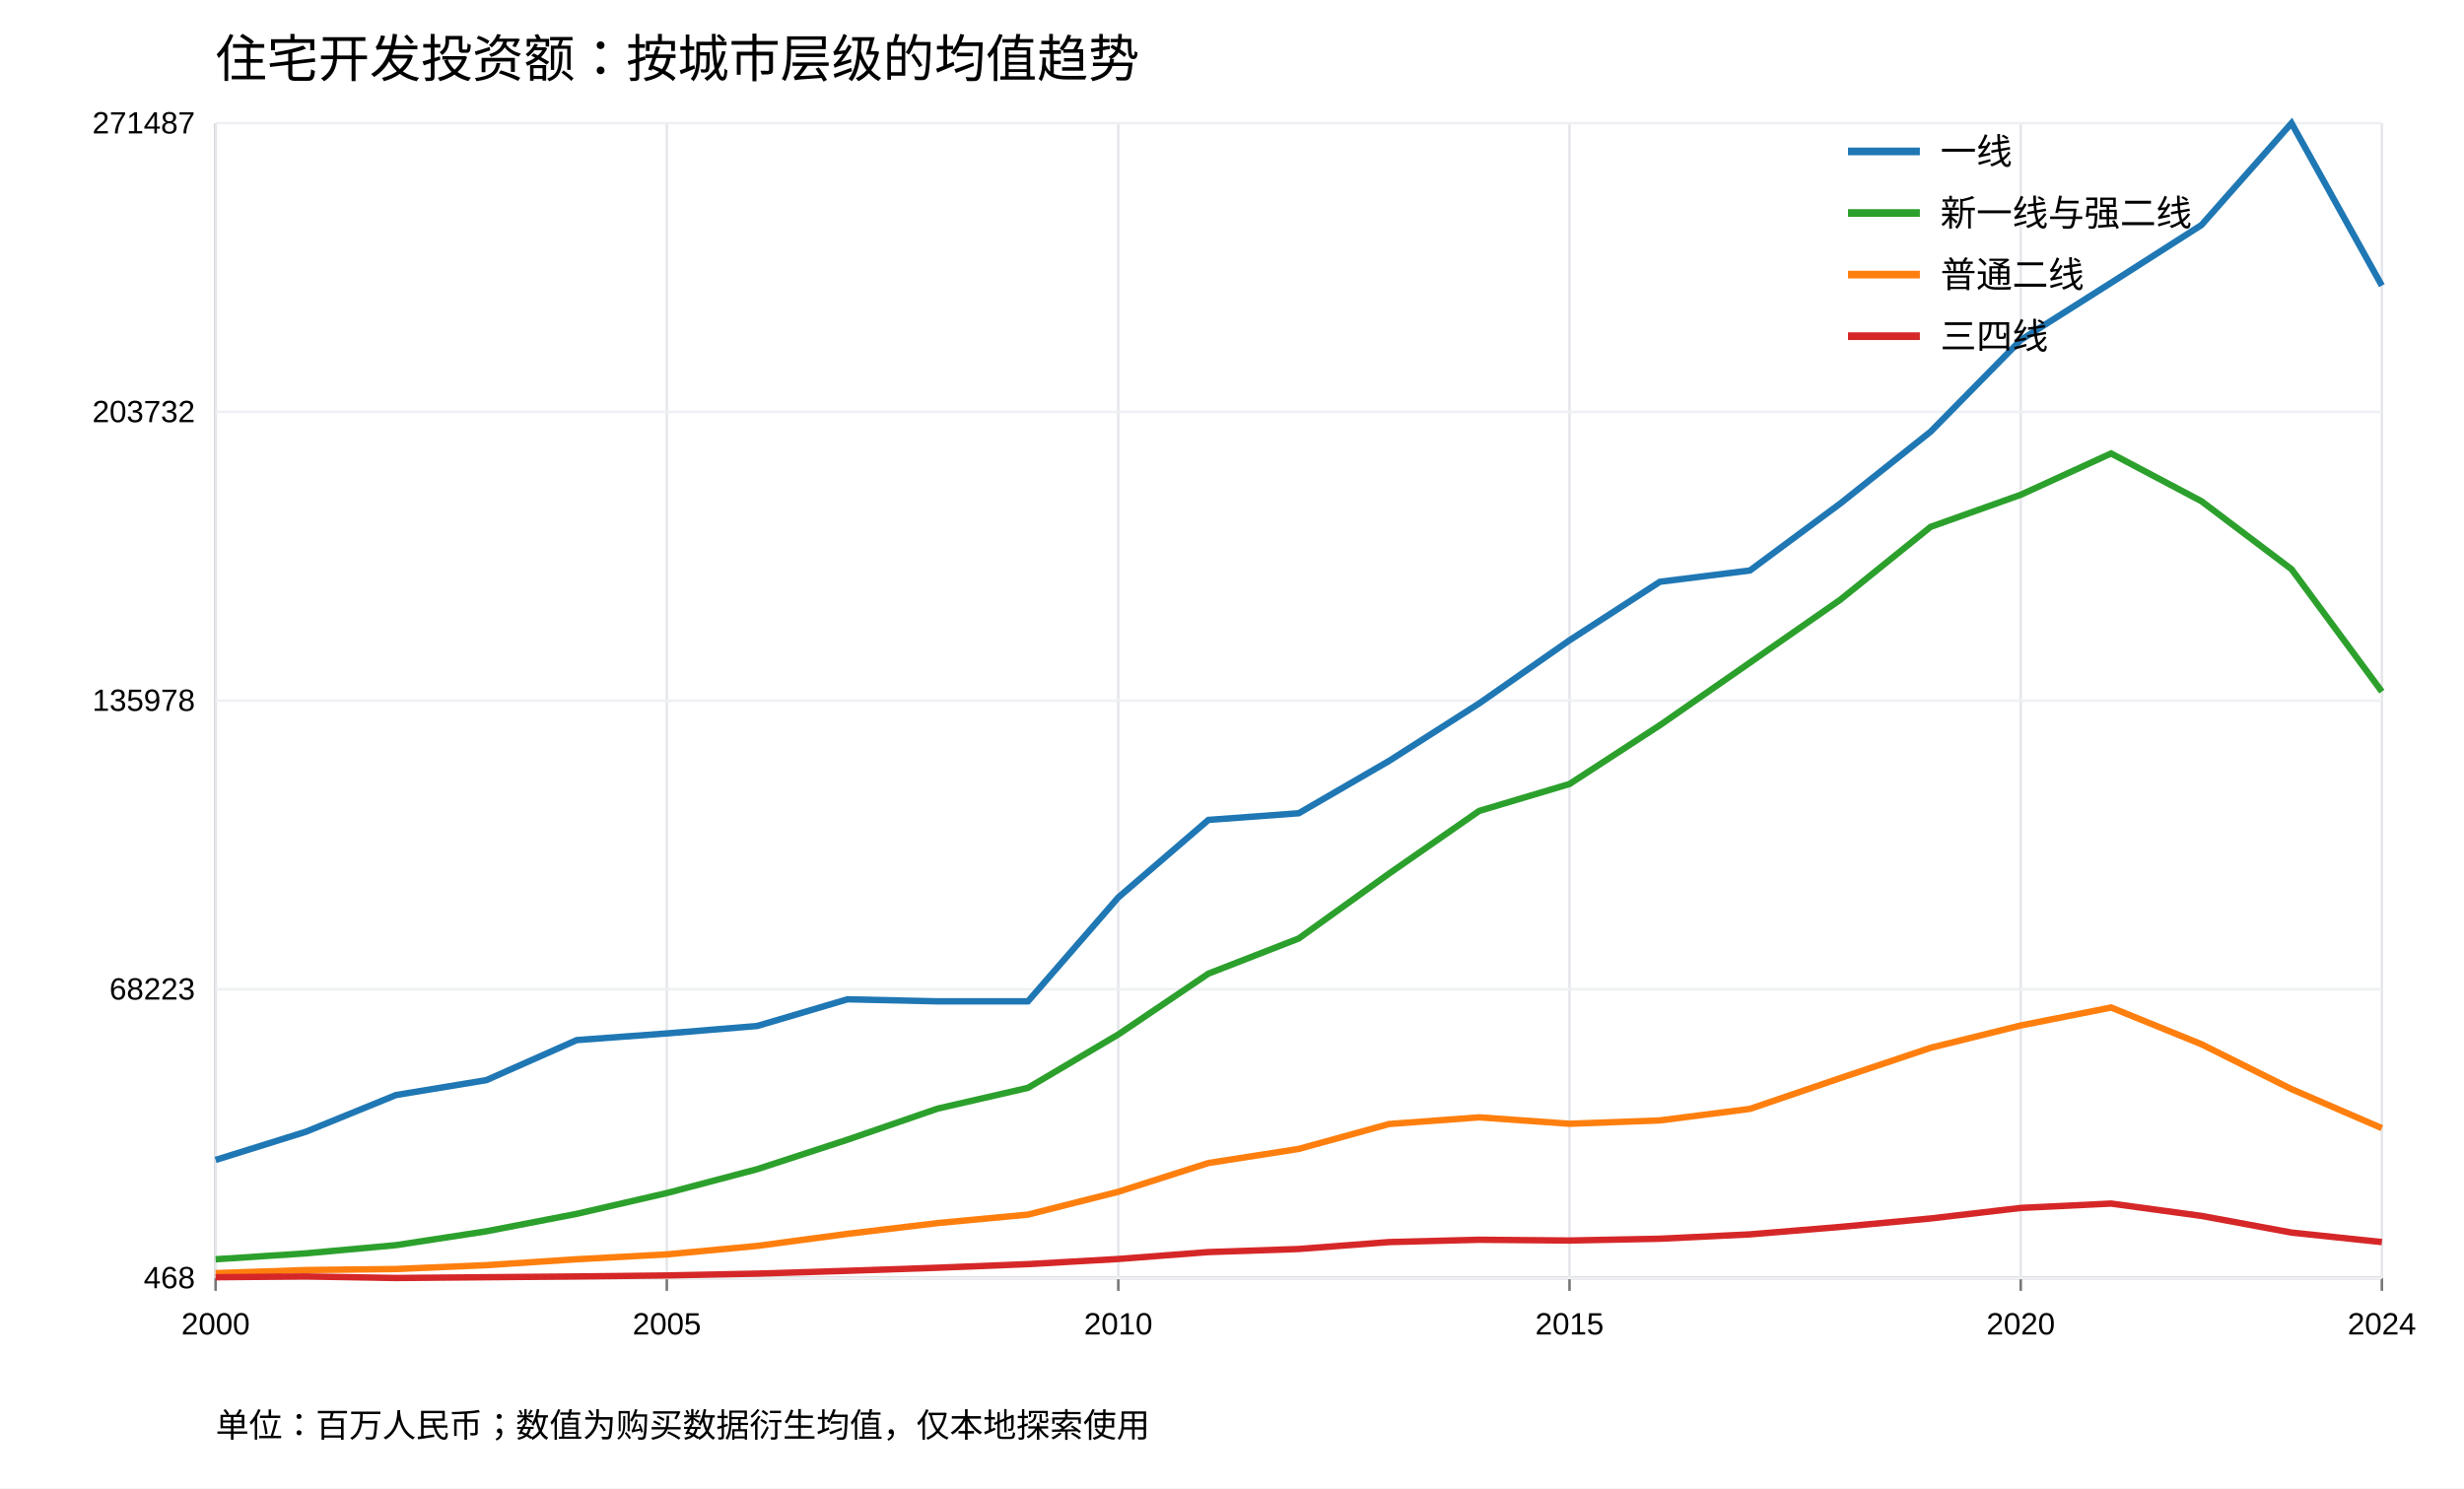
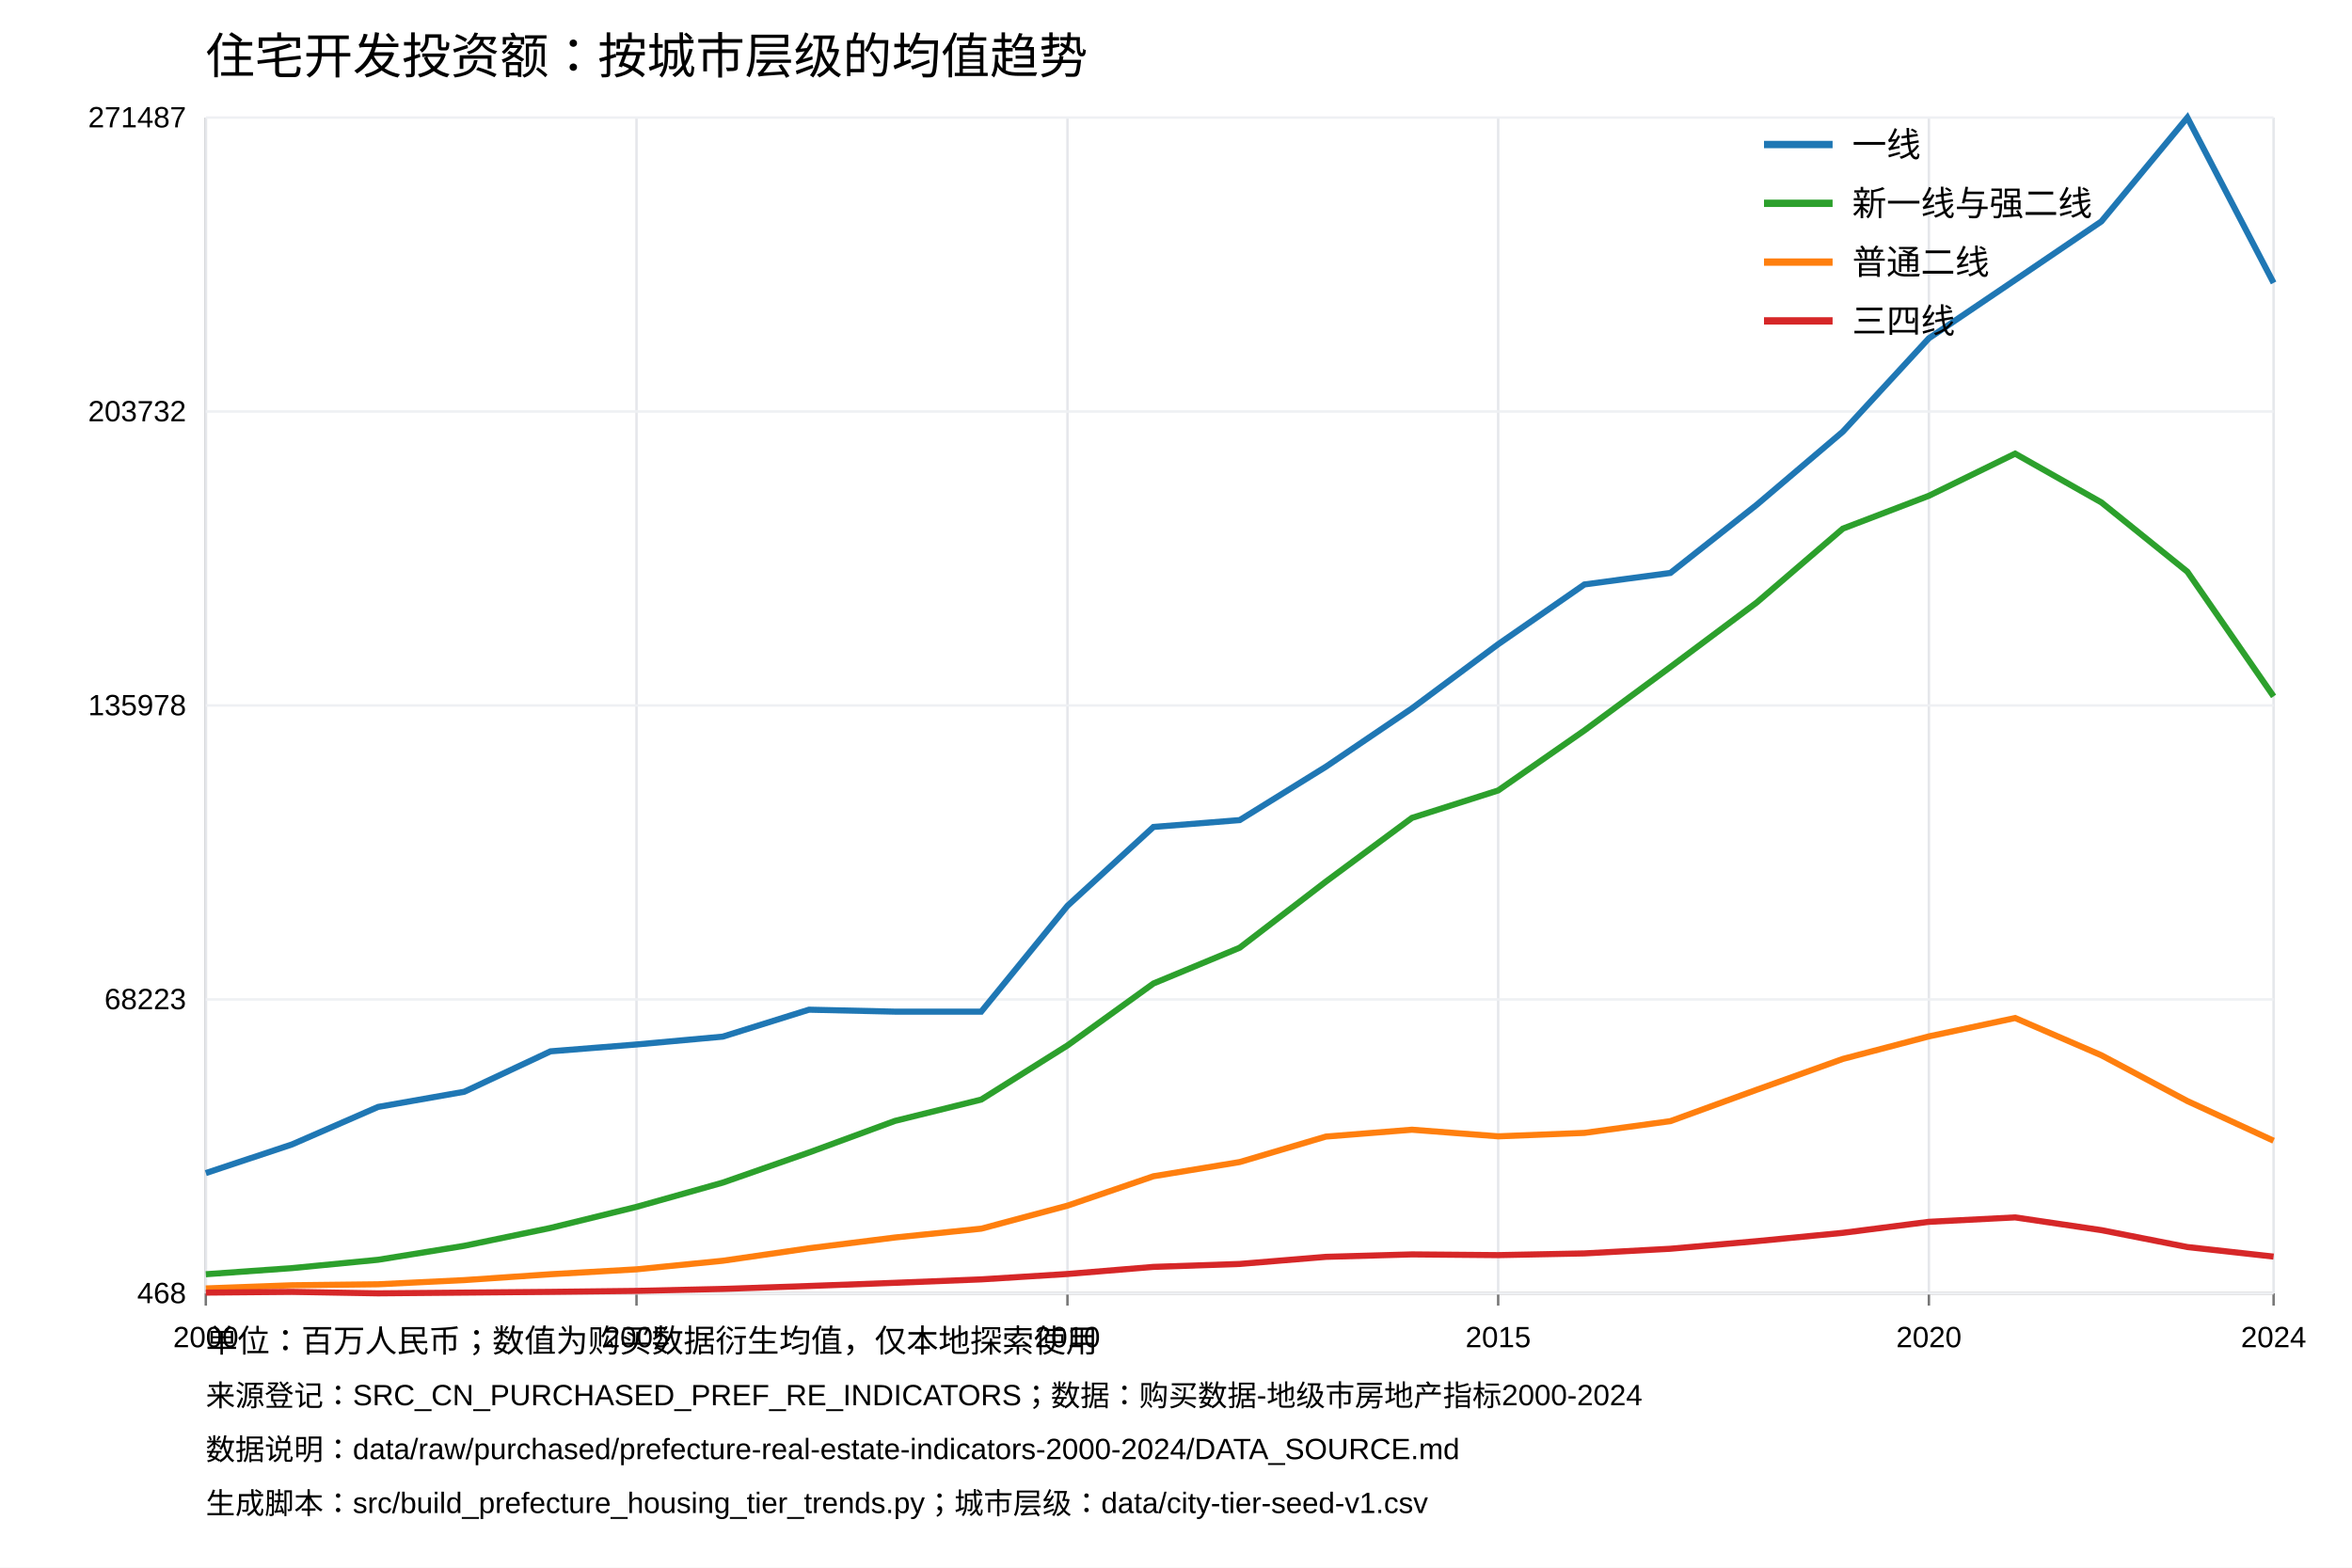
- <svg xmlns="http://www.w3.org/2000/svg" width="960" height="580" viewBox="0 0 960 580">
+ <svg xmlns="http://www.w3.org/2000/svg" width="960" height="640" viewBox="0 0 960 640">
  <rect width="100%" height="100%" fill="#ffffff" />
  <text x="84" y="30" font-size="20" font-family="Arial, sans-serif">住宅开发投资额：按城市层级的均值趋势</text>
-   <text x="84" y="560" font-size="13" font-family="Arial, sans-serif">单位：百万人民币；数值为购买数据衍生均值，仅本地探索使用</text>
-   <line x1="84" y1="498" x2="928" y2="498" stroke="#999" stroke-width="1" />
-   <line x1="84" y1="48" x2="84" y2="498" stroke="#999" stroke-width="1" />
-   <line x1="84.0" y1="48" x2="84.0" y2="498" stroke="#e5e7eb" stroke-width="1" />
-   <line x1="84.0" y1="498" x2="84.0" y2="503" stroke="#777" stroke-width="1" />
-   <text x="84.0" y="520" text-anchor="middle" font-size="12" font-family="Arial, sans-serif">2000</text>
-   <line x1="259.8" y1="48" x2="259.8" y2="498" stroke="#e5e7eb" stroke-width="1" />
-   <line x1="259.8" y1="498" x2="259.8" y2="503" stroke="#777" stroke-width="1" />
-   <text x="259.8" y="520" text-anchor="middle" font-size="12" font-family="Arial, sans-serif">2005</text>
-   <line x1="435.7" y1="48" x2="435.7" y2="498" stroke="#e5e7eb" stroke-width="1" />
-   <line x1="435.7" y1="498" x2="435.7" y2="503" stroke="#777" stroke-width="1" />
-   <text x="435.7" y="520" text-anchor="middle" font-size="12" font-family="Arial, sans-serif">2010</text>
-   <line x1="611.5" y1="48" x2="611.5" y2="498" stroke="#e5e7eb" stroke-width="1" />
-   <line x1="611.5" y1="498" x2="611.5" y2="503" stroke="#777" stroke-width="1" />
-   <text x="611.5" y="520" text-anchor="middle" font-size="12" font-family="Arial, sans-serif">2015</text>
-   <line x1="787.3" y1="48" x2="787.3" y2="498" stroke="#e5e7eb" stroke-width="1" />
-   <line x1="787.3" y1="498" x2="787.3" y2="503" stroke="#777" stroke-width="1" />
-   <text x="787.3" y="520" text-anchor="middle" font-size="12" font-family="Arial, sans-serif">2020</text>
-   <line x1="928.0" y1="48" x2="928.0" y2="498" stroke="#e5e7eb" stroke-width="1" />
-   <line x1="928.0" y1="498" x2="928.0" y2="503" stroke="#777" stroke-width="1" />
-   <text x="928.0" y="520" text-anchor="middle" font-size="12" font-family="Arial, sans-serif">2024</text>
-   <line x1="84" y1="498.0" x2="928" y2="498.0" stroke="#eef0f3" stroke-width="1" />
-   <text x="76" y="502.0" text-anchor="end" font-size="12" font-family="Arial, sans-serif">468</text>
-   <line x1="84" y1="385.5" x2="928" y2="385.5" stroke="#eef0f3" stroke-width="1" />
-   <text x="76" y="389.5" text-anchor="end" font-size="12" font-family="Arial, sans-serif">68223</text>
-   <line x1="84" y1="273.0" x2="928" y2="273.0" stroke="#eef0f3" stroke-width="1" />
-   <text x="76" y="277.0" text-anchor="end" font-size="12" font-family="Arial, sans-serif">135978</text>
-   <line x1="84" y1="160.5" x2="928" y2="160.5" stroke="#eef0f3" stroke-width="1" />
-   <text x="76" y="164.5" text-anchor="end" font-size="12" font-family="Arial, sans-serif">203732</text>
+   <text x="84" y="552" font-size="13" font-family="Arial, sans-serif">单位：百万人民币；数值为购买数据衍生均值，仅本地探索使用</text>
+   <text x="84" y="574" font-size="12" font-family="Arial, sans-serif">来源登记：SRC_CN_PURCHASED_PREF_RE_INDICATORS；数据：购买数据-地级市房地产指标2000-2024</text>
+   <text x="84" y="596" font-size="12" font-family="Arial, sans-serif">数据说明：data/raw/purchased/prefecture-real-estate-indicators-2000-2024/DATA_SOURCE.md</text>
+   <text x="84" y="618" font-size="12" font-family="Arial, sans-serif">生成脚本：src/build_prefecture_housing_tier_trends.py；城市层级：data/city-tier-seed-v1.csv</text>
+   <line x1="84" y1="528" x2="928" y2="528" stroke="#999" stroke-width="1" />
+   <line x1="84" y1="48" x2="84" y2="528" stroke="#999" stroke-width="1" />
+   <line x1="84.0" y1="48" x2="84.0" y2="528" stroke="#e5e7eb" stroke-width="1" />
+   <line x1="84.0" y1="528" x2="84.0" y2="533" stroke="#777" stroke-width="1" />
+   <text x="84.0" y="550" text-anchor="middle" font-size="12" font-family="Arial, sans-serif">2000</text>
+   <line x1="259.8" y1="48" x2="259.8" y2="528" stroke="#e5e7eb" stroke-width="1" />
+   <line x1="259.8" y1="528" x2="259.8" y2="533" stroke="#777" stroke-width="1" />
+   <text x="259.8" y="550" text-anchor="middle" font-size="12" font-family="Arial, sans-serif">2005</text>
+   <line x1="435.7" y1="48" x2="435.7" y2="528" stroke="#e5e7eb" stroke-width="1" />
+   <line x1="435.7" y1="528" x2="435.7" y2="533" stroke="#777" stroke-width="1" />
+   <text x="435.7" y="550" text-anchor="middle" font-size="12" font-family="Arial, sans-serif">2010</text>
+   <line x1="611.5" y1="48" x2="611.5" y2="528" stroke="#e5e7eb" stroke-width="1" />
+   <line x1="611.5" y1="528" x2="611.5" y2="533" stroke="#777" stroke-width="1" />
+   <text x="611.5" y="550" text-anchor="middle" font-size="12" font-family="Arial, sans-serif">2015</text>
+   <line x1="787.3" y1="48" x2="787.3" y2="528" stroke="#e5e7eb" stroke-width="1" />
+   <line x1="787.3" y1="528" x2="787.3" y2="533" stroke="#777" stroke-width="1" />
+   <text x="787.3" y="550" text-anchor="middle" font-size="12" font-family="Arial, sans-serif">2020</text>
+   <line x1="928.0" y1="48" x2="928.0" y2="528" stroke="#e5e7eb" stroke-width="1" />
+   <line x1="928.0" y1="528" x2="928.0" y2="533" stroke="#777" stroke-width="1" />
+   <text x="928.0" y="550" text-anchor="middle" font-size="12" font-family="Arial, sans-serif">2024</text>
+   <line x1="84" y1="528.0" x2="928" y2="528.0" stroke="#eef0f3" stroke-width="1" />
+   <text x="76" y="532.0" text-anchor="end" font-size="12" font-family="Arial, sans-serif">468</text>
+   <line x1="84" y1="408.0" x2="928" y2="408.0" stroke="#eef0f3" stroke-width="1" />
+   <text x="76" y="412.0" text-anchor="end" font-size="12" font-family="Arial, sans-serif">68223</text>
+   <line x1="84" y1="288.0" x2="928" y2="288.0" stroke="#eef0f3" stroke-width="1" />
+   <text x="76" y="292.0" text-anchor="end" font-size="12" font-family="Arial, sans-serif">135978</text>
+   <line x1="84" y1="168.0" x2="928" y2="168.0" stroke="#eef0f3" stroke-width="1" />
+   <text x="76" y="172.0" text-anchor="end" font-size="12" font-family="Arial, sans-serif">203732</text>
  <line x1="84" y1="48.0" x2="928" y2="48.0" stroke="#eef0f3" stroke-width="1" />
  <text x="76" y="52.0" text-anchor="end" font-size="12" font-family="Arial, sans-serif">271487</text>
-   <polyline fill="none" stroke="#1f77b4" stroke-width="2.5" points="84.0,452.0 119.2,441.0 154.3,426.7 189.5,420.9 224.7,405.3 259.8,402.7 295.0,399.8 330.2,389.4 365.3,390.2 400.5,390.2 435.7,349.7 470.8,319.5 506.0,316.9 541.2,296.5 576.3,274.1 611.5,249.5 646.7,226.7 681.8,222.3 717.0,196.2 752.2,168.2 787.3,132.5 822.5,110.2 857.7,87.7 892.8,48.0 928.0,111.3" />
+   <polyline fill="none" stroke="#1f77b4" stroke-width="2.5" points="84.0,478.9 119.2,467.2 154.3,451.9 189.5,445.7 224.7,429.2 259.8,426.4 295.0,423.2 330.2,412.2 365.3,413.0 400.5,413.0 435.7,369.8 470.8,337.6 506.0,334.8 541.2,313.0 576.3,289.2 611.5,263.0 646.7,238.6 681.8,233.9 717.0,206.1 752.2,176.2 787.3,138.1 822.5,114.3 857.7,90.4 892.8,48.0 928.0,115.5" />
  <line x1="720" y1="59" x2="748" y2="59" stroke="#1f77b4" stroke-width="3" />
  <text x="756" y="64" font-size="14" font-family="Arial, sans-serif">一线</text>
-   <polyline fill="none" stroke="#2ca02c" stroke-width="2.5" points="84.0,490.7 119.2,488.4 154.3,485.2 189.5,479.8 224.7,473.0 259.8,464.9 295.0,455.6 330.2,444.1 365.3,432.0 400.5,423.9 435.7,403.1 470.8,379.4 506.0,365.7 541.2,340.4 576.3,316.0 611.5,305.5 646.7,282.6 681.8,258.2 717.0,233.7 752.2,205.3 787.3,192.8 822.5,176.7 857.7,195.3 892.8,221.8 928.0,269.5" />
+   <polyline fill="none" stroke="#2ca02c" stroke-width="2.5" points="84.0,520.2 119.2,517.7 154.3,514.3 189.5,508.6 224.7,501.3 259.8,492.7 295.0,482.8 330.2,470.5 365.3,457.6 400.5,448.9 435.7,426.8 470.8,401.5 506.0,386.9 541.2,359.9 576.3,333.9 611.5,322.7 646.7,298.2 681.8,272.3 717.0,246.0 752.2,215.8 787.3,202.4 822.5,185.2 857.7,205.1 892.8,233.4 928.0,284.3" />
  <line x1="720" y1="83" x2="748" y2="83" stroke="#2ca02c" stroke-width="3" />
  <text x="756" y="88" font-size="14" font-family="Arial, sans-serif">新一线与强二线</text>
-   <polyline fill="none" stroke="#ff7f0e" stroke-width="2.5" points="84.0,496.1 119.2,494.9 154.3,494.5 189.5,493.0 224.7,490.7 259.8,488.8 295.0,485.5 330.2,480.8 365.3,476.6 400.5,473.3 435.7,464.4 470.8,453.2 506.0,447.7 541.2,438.0 576.3,435.4 611.5,437.9 646.7,436.6 681.8,432.1 717.0,420.1 752.2,408.3 787.3,399.6 822.5,392.6 857.7,406.9 892.8,424.4 928.0,439.6" />
+   <polyline fill="none" stroke="#ff7f0e" stroke-width="2.5" points="84.0,526.0 119.2,524.7 154.3,524.3 189.5,522.6 224.7,520.2 259.8,518.2 295.0,514.7 330.2,509.6 365.3,505.2 400.5,501.6 435.7,492.2 470.8,480.2 506.0,474.4 541.2,464.0 576.3,461.2 611.5,463.9 646.7,462.5 681.8,457.7 717.0,444.9 752.2,432.3 787.3,423.1 822.5,415.6 857.7,430.8 892.8,449.5 928.0,465.7" />
  <line x1="720" y1="107" x2="748" y2="107" stroke="#ff7f0e" stroke-width="3" />
  <text x="756" y="112" font-size="14" font-family="Arial, sans-serif">普通二线</text>
-   <polyline fill="none" stroke="#d62728" stroke-width="2.5" points="84.0,497.7 119.2,497.4 154.3,498.0 189.5,497.7 224.7,497.4 259.8,497.0 295.0,496.3 330.2,495.2 365.3,494.0 400.5,492.6 435.7,490.6 470.8,487.9 506.0,486.7 541.2,484.0 576.3,483.1 611.5,483.4 646.7,482.7 681.8,481.0 717.0,478.1 752.2,474.8 787.3,470.7 822.5,469.0 857.7,473.8 892.8,480.3 928.0,484.0" />
+   <polyline fill="none" stroke="#d62728" stroke-width="2.5" points="84.0,527.7 119.2,527.4 154.3,528.0 189.5,527.7 224.7,527.4 259.8,527.0 295.0,526.2 330.2,525.0 365.3,523.7 400.5,522.3 435.7,520.1 470.8,517.2 506.0,516.0 541.2,513.1 576.3,512.1 611.5,512.4 646.7,511.7 681.8,509.8 717.0,506.7 752.2,503.3 787.3,498.8 822.5,497.0 857.7,502.2 892.8,509.1 928.0,513.0" />
  <line x1="720" y1="131" x2="748" y2="131" stroke="#d62728" stroke-width="3" />
  <text x="756" y="136" font-size="14" font-family="Arial, sans-serif">三四线</text>
</svg>
